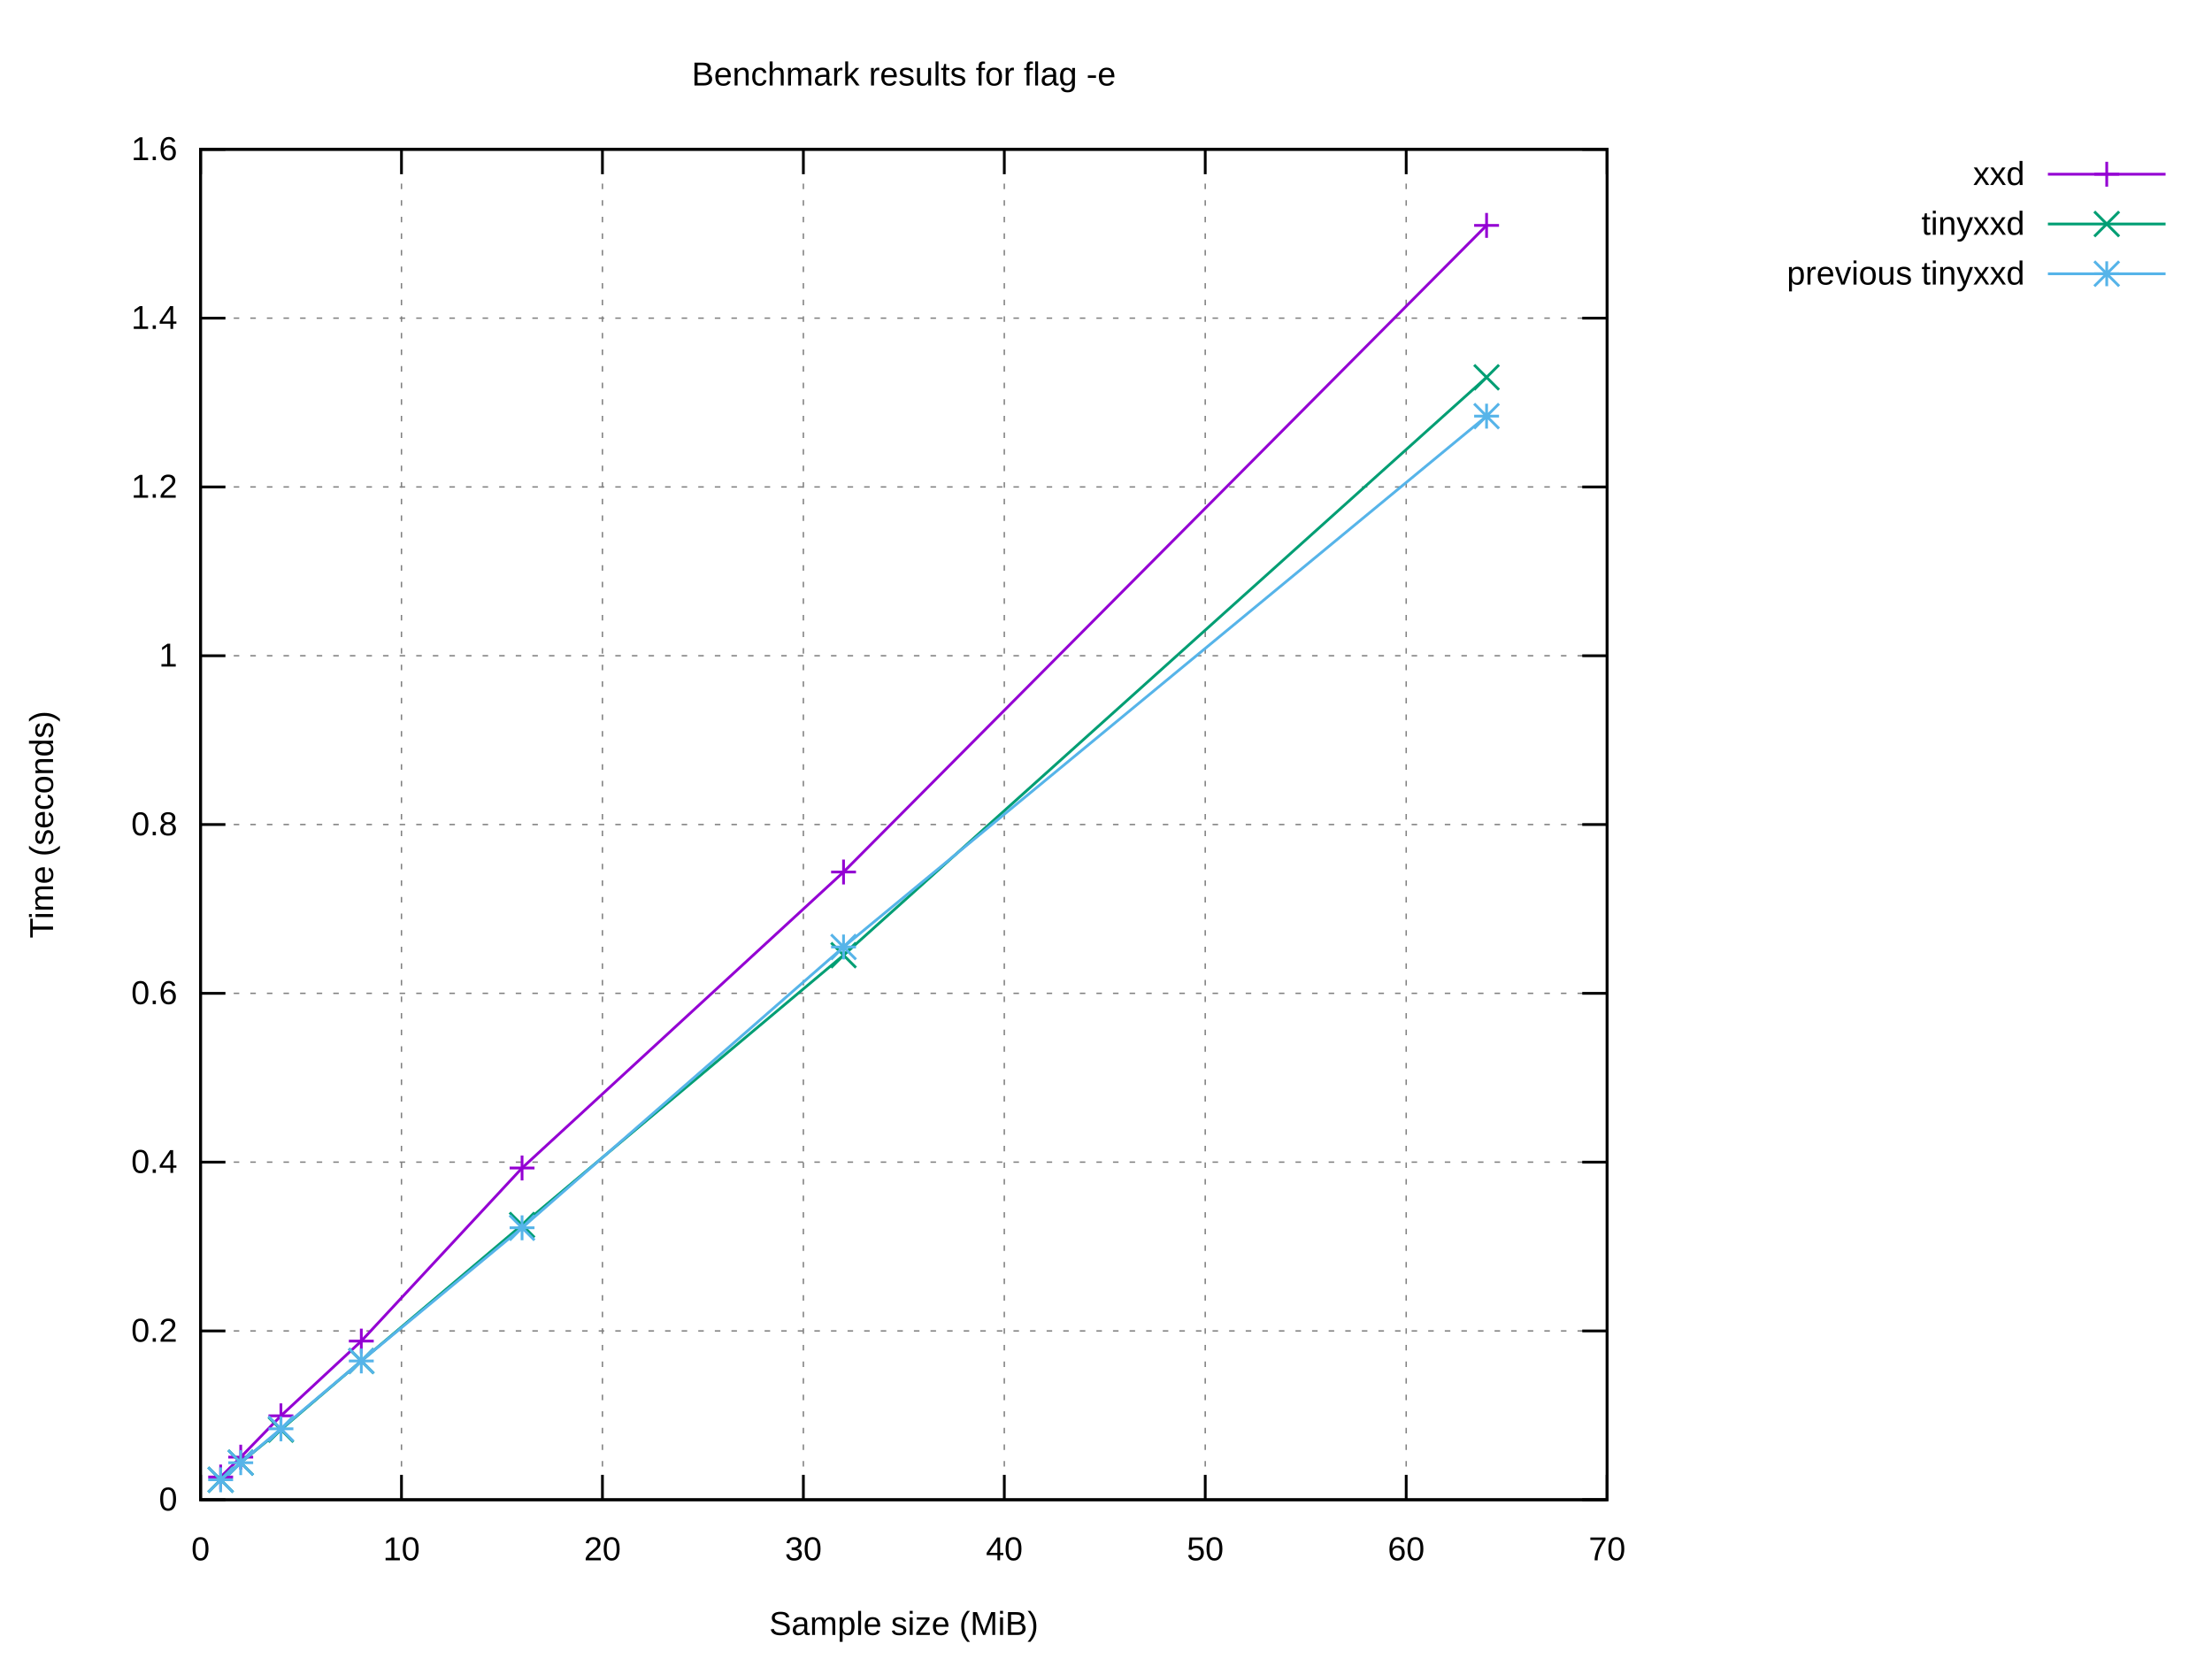
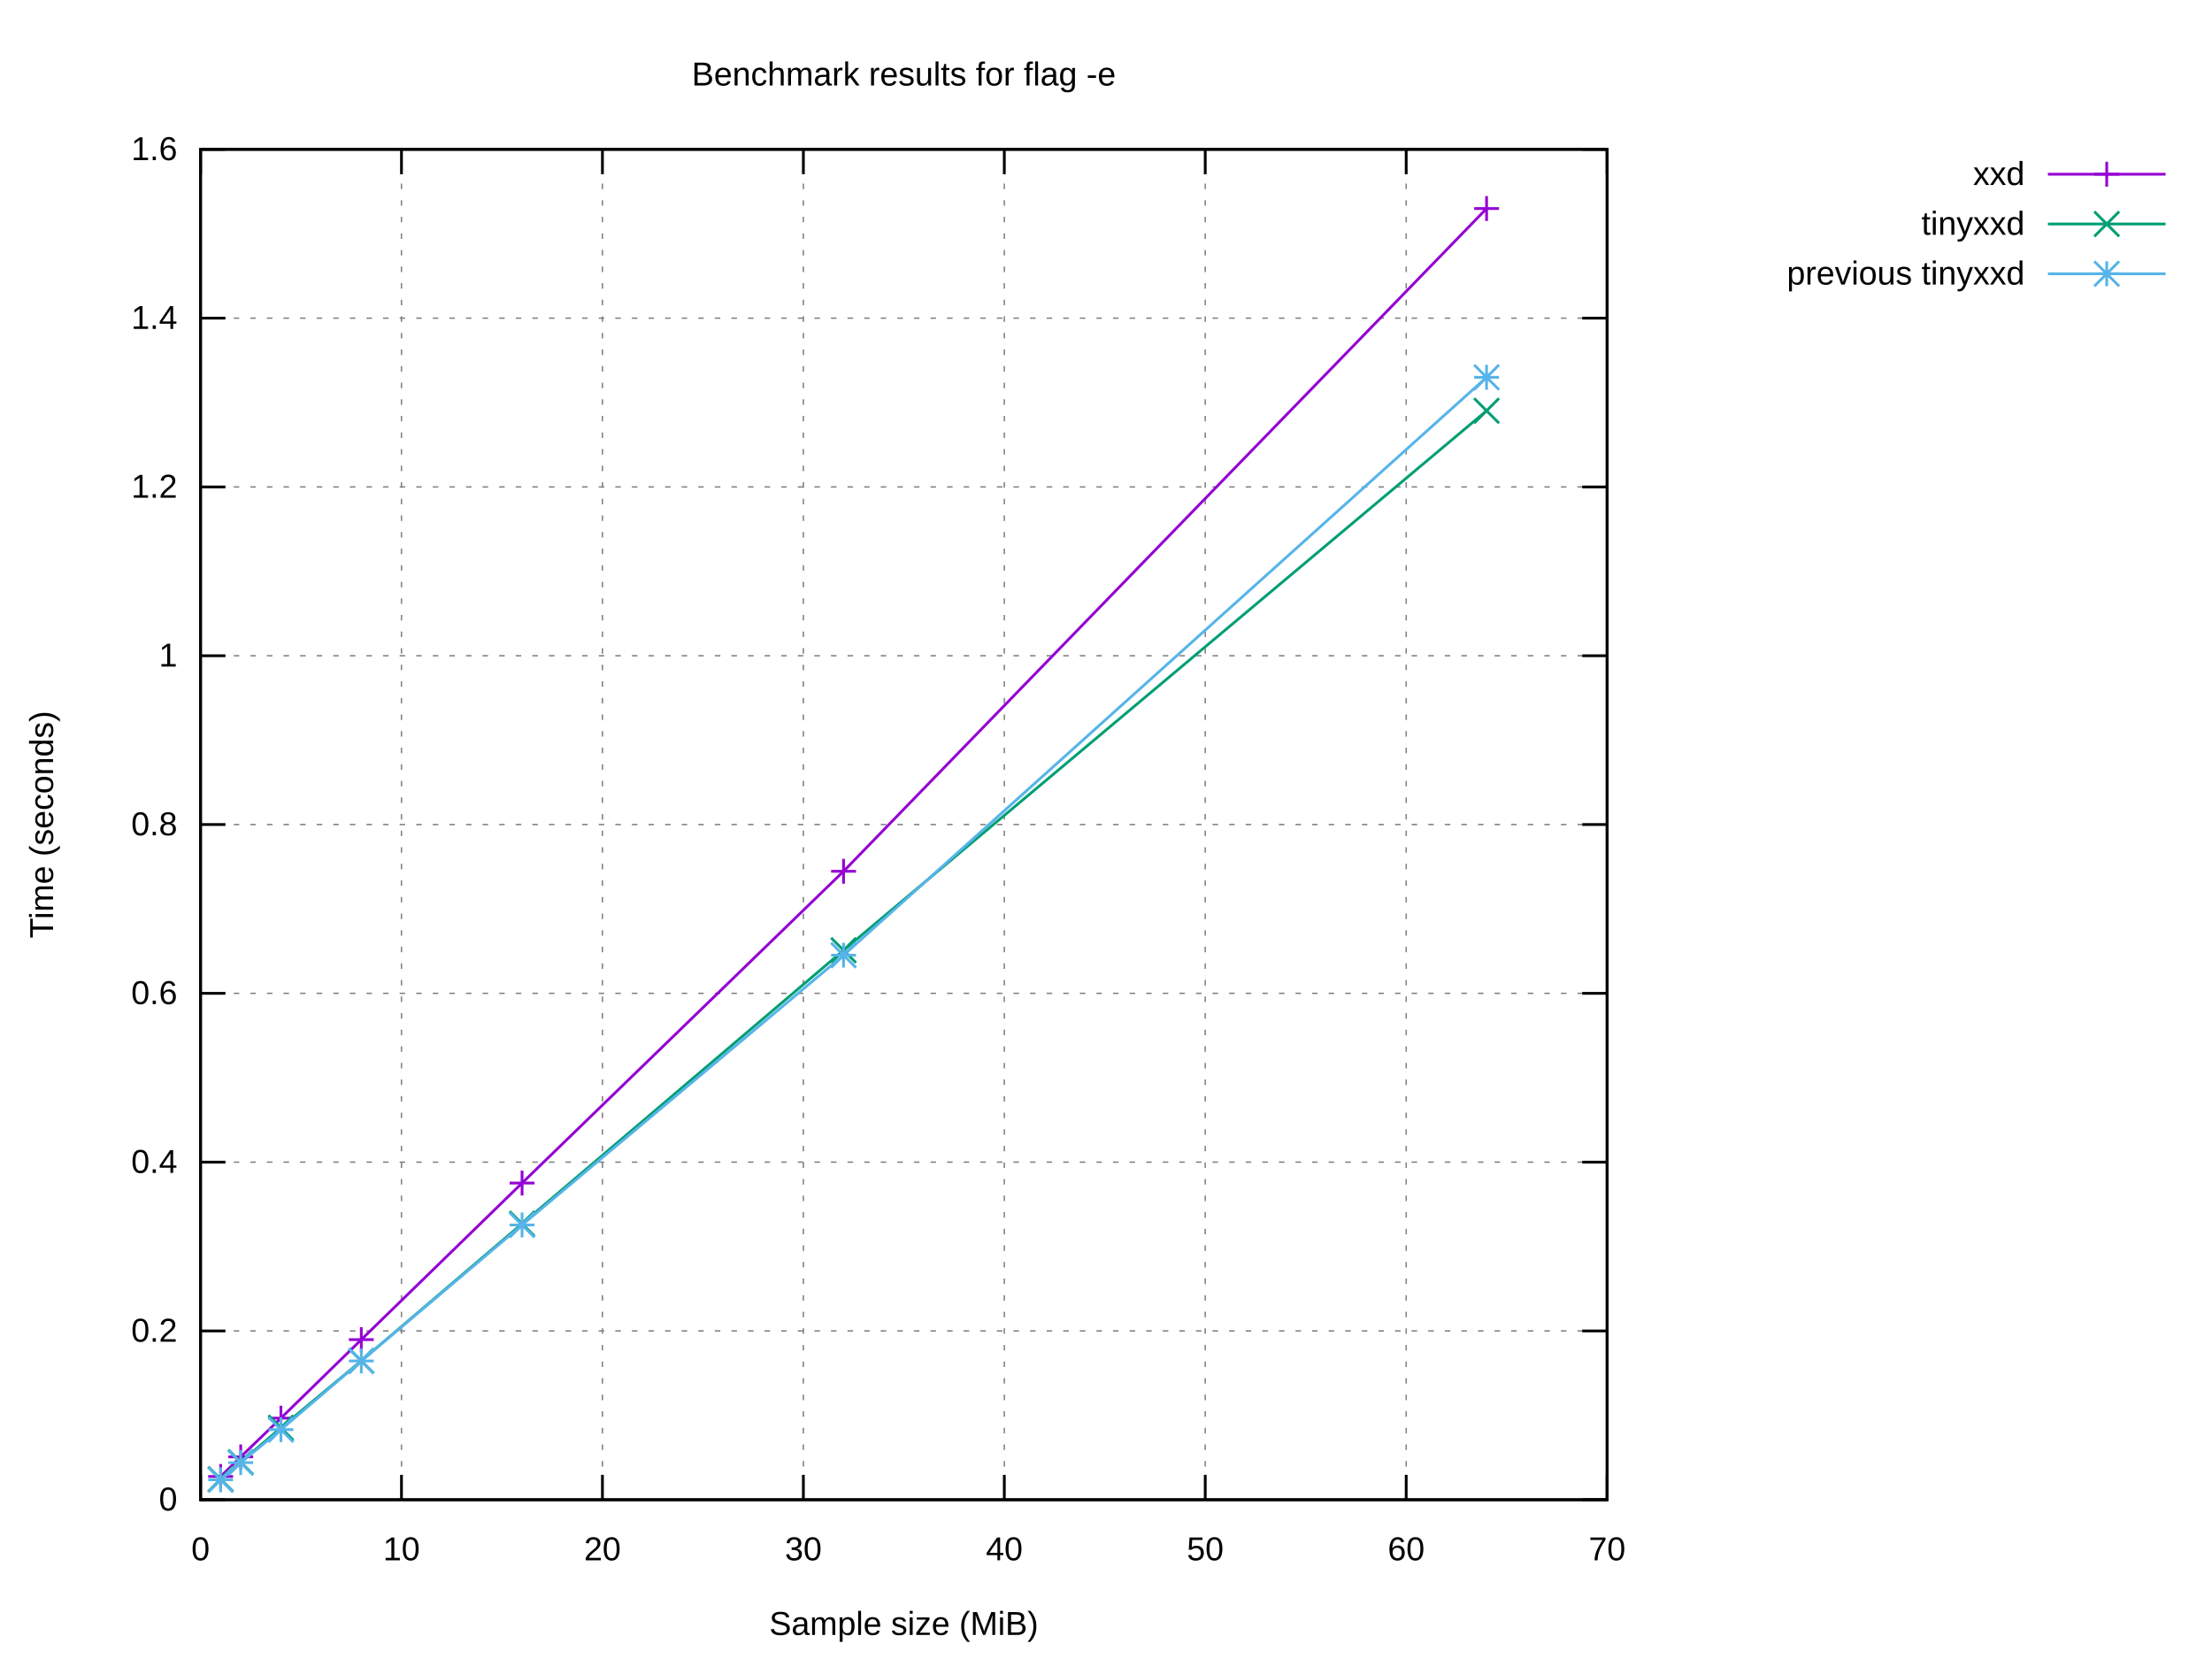
<svg xmlns="http://www.w3.org/2000/svg" xmlns:xlink="http://www.w3.org/1999/xlink" width="800" height="600" viewBox="0 0 800 600">
  <g id="gnuplot_canvas">
    <rect x="0" y="0" width="800" height="600" fill="#ffffff" />
    <defs>
      <circle id="gpDot" r="0.5" stroke-width="0.5" stroke="currentColor" />
      <path id="gpPt0" stroke-width="0.222" stroke="currentColor" d="M-1,0 h2 M0,-1 v2" />
      <path id="gpPt1" stroke-width="0.222" stroke="currentColor" d="M-1,-1 L1,1 M1,-1 L-1,1" />
      <path id="gpPt2" stroke-width="0.222" stroke="currentColor" d="M-1,0 L1,0 M0,-1 L0,1 M-1,-1 L1,1 M-1,1 L1,-1" />
      <rect id="gpPt3" stroke-width="0.222" stroke="currentColor" x="-1" y="-1" width="2" height="2" />
      <rect id="gpPt4" stroke-width="0.222" stroke="currentColor" fill="currentColor" x="-1" y="-1" width="2" height="2" />
      <circle id="gpPt5" stroke-width="0.222" stroke="currentColor" cx="0" cy="0" r="1" />
      <use xlink:href="#gpPt5" id="gpPt6" fill="currentColor" stroke="none" />
      <path id="gpPt7" stroke-width="0.222" stroke="currentColor" d="M0,-1.33 L-1.33,0.67 L1.33,0.67 z" />
      <use xlink:href="#gpPt7" id="gpPt8" fill="currentColor" stroke="none" />
      <use xlink:href="#gpPt7" id="gpPt9" stroke="currentColor" transform="rotate(180)" />
      <use xlink:href="#gpPt9" id="gpPt10" fill="currentColor" stroke="none" />
      <use xlink:href="#gpPt3" id="gpPt11" stroke="currentColor" transform="rotate(45)" />
      <use xlink:href="#gpPt11" id="gpPt12" fill="currentColor" stroke="none" />
      <path id="gpPt13" stroke-width="0.222" stroke="currentColor" d="M0,1.330 L1.265,0.411 L0.782,-1.067 L-0.782,-1.076 L-1.265,0.411 z" />
      <use xlink:href="#gpPt13" id="gpPt14" fill="currentColor" stroke="none" />
      <filter id="textbox" filterUnits="objectBoundingBox" x="0" y="0" height="1" width="1">
        <feFlood flood-color="#FFFFFF" flood-opacity="1" result="bgnd" />
        <feComposite in="SourceGraphic" in2="bgnd" operator="atop" />
      </filter>
      <filter id="greybox" filterUnits="objectBoundingBox" x="0" y="0" height="1" width="1">
        <feFlood flood-color="lightgrey" flood-opacity="1" result="grey" />
        <feComposite in="SourceGraphic" in2="grey" operator="atop" />
      </filter>
    </defs>
    <g fill="none" color="#FFFFFF" stroke="currentColor" stroke-width="1.00" stroke-linecap="butt" stroke-linejoin="miter">
</g>
    <g fill="none" color="black" stroke="currentColor" stroke-width="1.00" stroke-linecap="butt" stroke-linejoin="miter">
</g>
    <g fill="none" color="black" stroke="black" stroke-width="0.50" stroke-linecap="butt" stroke-linejoin="miter">
</g>
    <g fill="none" color="gray" stroke="currentColor" stroke-width="0.50" stroke-linecap="butt" stroke-linejoin="miter">
      <path stroke="gray" stroke-dasharray="2,4" class="gridline" d="M72.53,542.40 L581.24,542.40  " />
    </g>
    <g fill="none" color="gray" stroke="gray" stroke-width="1.00" stroke-linecap="butt" stroke-linejoin="miter">
</g>
    <g fill="none" color="black" stroke="currentColor" stroke-width="1.00" stroke-linecap="butt" stroke-linejoin="miter">
      <path stroke="black" d="M72.53,542.40 L81.53,542.40 M581.24,542.40 L572.24,542.40  " />
      <g transform="translate(64.14,546.30)" stroke="none" fill="black" font-family="Arial" font-size="12.00" text-anchor="end">
        <text>
          <tspan font-family="Arial"> 0</tspan>
        </text>
      </g>
    </g>
    <g fill="none" color="black" stroke="currentColor" stroke-width="1.00" stroke-linecap="butt" stroke-linejoin="miter">
</g>
    <g fill="none" color="black" stroke="black" stroke-width="0.50" stroke-linecap="butt" stroke-linejoin="miter">
</g>
    <g fill="none" color="gray" stroke="currentColor" stroke-width="0.50" stroke-linecap="butt" stroke-linejoin="miter">
      <path stroke="gray" stroke-dasharray="2,4" class="gridline" d="M72.53,481.35 L581.24,481.35  " />
    </g>
    <g fill="none" color="gray" stroke="gray" stroke-width="1.00" stroke-linecap="butt" stroke-linejoin="miter">
</g>
    <g fill="none" color="black" stroke="currentColor" stroke-width="1.00" stroke-linecap="butt" stroke-linejoin="miter">
      <path stroke="black" d="M72.53,481.35 L81.53,481.35 M581.24,481.35 L572.24,481.35  " />
      <g transform="translate(64.14,485.25)" stroke="none" fill="black" font-family="Arial" font-size="12.00" text-anchor="end">
        <text>
          <tspan font-family="Arial"> 0.2</tspan>
        </text>
      </g>
    </g>
    <g fill="none" color="black" stroke="currentColor" stroke-width="1.00" stroke-linecap="butt" stroke-linejoin="miter">
</g>
    <g fill="none" color="black" stroke="black" stroke-width="0.50" stroke-linecap="butt" stroke-linejoin="miter">
</g>
    <g fill="none" color="gray" stroke="currentColor" stroke-width="0.50" stroke-linecap="butt" stroke-linejoin="miter">
      <path stroke="gray" stroke-dasharray="2,4" class="gridline" d="M72.53,420.30 L581.24,420.30  " />
    </g>
    <g fill="none" color="gray" stroke="gray" stroke-width="1.00" stroke-linecap="butt" stroke-linejoin="miter">
</g>
    <g fill="none" color="black" stroke="currentColor" stroke-width="1.00" stroke-linecap="butt" stroke-linejoin="miter">
      <path stroke="black" d="M72.53,420.30 L81.53,420.30 M581.24,420.30 L572.24,420.30  " />
      <g transform="translate(64.14,424.20)" stroke="none" fill="black" font-family="Arial" font-size="12.00" text-anchor="end">
        <text>
          <tspan font-family="Arial"> 0.4</tspan>
        </text>
      </g>
    </g>
    <g fill="none" color="black" stroke="currentColor" stroke-width="1.00" stroke-linecap="butt" stroke-linejoin="miter">
</g>
    <g fill="none" color="black" stroke="black" stroke-width="0.50" stroke-linecap="butt" stroke-linejoin="miter">
</g>
    <g fill="none" color="gray" stroke="currentColor" stroke-width="0.50" stroke-linecap="butt" stroke-linejoin="miter">
      <path stroke="gray" stroke-dasharray="2,4" class="gridline" d="M72.53,359.25 L581.24,359.25  " />
    </g>
    <g fill="none" color="gray" stroke="gray" stroke-width="1.00" stroke-linecap="butt" stroke-linejoin="miter">
</g>
    <g fill="none" color="black" stroke="currentColor" stroke-width="1.00" stroke-linecap="butt" stroke-linejoin="miter">
      <path stroke="black" d="M72.53,359.25 L81.53,359.25 M581.24,359.25 L572.24,359.25  " />
      <g transform="translate(64.14,363.15)" stroke="none" fill="black" font-family="Arial" font-size="12.00" text-anchor="end">
        <text>
          <tspan font-family="Arial"> 0.6</tspan>
        </text>
      </g>
    </g>
    <g fill="none" color="black" stroke="currentColor" stroke-width="1.00" stroke-linecap="butt" stroke-linejoin="miter">
</g>
    <g fill="none" color="black" stroke="black" stroke-width="0.50" stroke-linecap="butt" stroke-linejoin="miter">
</g>
    <g fill="none" color="gray" stroke="currentColor" stroke-width="0.50" stroke-linecap="butt" stroke-linejoin="miter">
      <path stroke="gray" stroke-dasharray="2,4" class="gridline" d="M72.53,298.20 L581.24,298.20  " />
    </g>
    <g fill="none" color="gray" stroke="gray" stroke-width="1.00" stroke-linecap="butt" stroke-linejoin="miter">
</g>
    <g fill="none" color="black" stroke="currentColor" stroke-width="1.00" stroke-linecap="butt" stroke-linejoin="miter">
      <path stroke="black" d="M72.53,298.20 L81.53,298.20 M581.24,298.20 L572.24,298.20  " />
      <g transform="translate(64.14,302.10)" stroke="none" fill="black" font-family="Arial" font-size="12.00" text-anchor="end">
        <text>
          <tspan font-family="Arial"> 0.8</tspan>
        </text>
      </g>
    </g>
    <g fill="none" color="black" stroke="currentColor" stroke-width="1.00" stroke-linecap="butt" stroke-linejoin="miter">
</g>
    <g fill="none" color="black" stroke="black" stroke-width="0.50" stroke-linecap="butt" stroke-linejoin="miter">
</g>
    <g fill="none" color="gray" stroke="currentColor" stroke-width="0.50" stroke-linecap="butt" stroke-linejoin="miter">
      <path stroke="gray" stroke-dasharray="2,4" class="gridline" d="M72.53,237.16 L581.24,237.16  " />
    </g>
    <g fill="none" color="gray" stroke="gray" stroke-width="1.00" stroke-linecap="butt" stroke-linejoin="miter">
</g>
    <g fill="none" color="black" stroke="currentColor" stroke-width="1.00" stroke-linecap="butt" stroke-linejoin="miter">
      <path stroke="black" d="M72.53,237.16 L81.53,237.16 M581.24,237.16 L572.24,237.16  " />
      <g transform="translate(64.14,241.06)" stroke="none" fill="black" font-family="Arial" font-size="12.00" text-anchor="end">
        <text>
          <tspan font-family="Arial"> 1</tspan>
        </text>
      </g>
    </g>
    <g fill="none" color="black" stroke="currentColor" stroke-width="1.00" stroke-linecap="butt" stroke-linejoin="miter">
</g>
    <g fill="none" color="black" stroke="black" stroke-width="0.50" stroke-linecap="butt" stroke-linejoin="miter">
</g>
    <g fill="none" color="gray" stroke="currentColor" stroke-width="0.50" stroke-linecap="butt" stroke-linejoin="miter">
      <path stroke="gray" stroke-dasharray="2,4" class="gridline" d="M72.53,176.11 L581.24,176.11  " />
    </g>
    <g fill="none" color="gray" stroke="gray" stroke-width="1.00" stroke-linecap="butt" stroke-linejoin="miter">
</g>
    <g fill="none" color="black" stroke="currentColor" stroke-width="1.00" stroke-linecap="butt" stroke-linejoin="miter">
      <path stroke="black" d="M72.53,176.11 L81.53,176.11 M581.24,176.11 L572.24,176.11  " />
      <g transform="translate(64.14,180.01)" stroke="none" fill="black" font-family="Arial" font-size="12.00" text-anchor="end">
        <text>
          <tspan font-family="Arial"> 1.2</tspan>
        </text>
      </g>
    </g>
    <g fill="none" color="black" stroke="currentColor" stroke-width="1.00" stroke-linecap="butt" stroke-linejoin="miter">
</g>
    <g fill="none" color="black" stroke="black" stroke-width="0.50" stroke-linecap="butt" stroke-linejoin="miter">
</g>
    <g fill="none" color="gray" stroke="currentColor" stroke-width="0.50" stroke-linecap="butt" stroke-linejoin="miter">
      <path stroke="gray" stroke-dasharray="2,4" class="gridline" d="M72.53,115.06 L581.24,115.06  " />
    </g>
    <g fill="none" color="gray" stroke="gray" stroke-width="1.00" stroke-linecap="butt" stroke-linejoin="miter">
</g>
    <g fill="none" color="black" stroke="currentColor" stroke-width="1.00" stroke-linecap="butt" stroke-linejoin="miter">
      <path stroke="black" d="M72.53,115.06 L81.53,115.06 M581.24,115.06 L572.24,115.06  " />
      <g transform="translate(64.14,118.96)" stroke="none" fill="black" font-family="Arial" font-size="12.00" text-anchor="end">
        <text>
          <tspan font-family="Arial"> 1.4</tspan>
        </text>
      </g>
    </g>
    <g fill="none" color="black" stroke="currentColor" stroke-width="1.00" stroke-linecap="butt" stroke-linejoin="miter">
</g>
    <g fill="none" color="black" stroke="black" stroke-width="0.50" stroke-linecap="butt" stroke-linejoin="miter">
</g>
    <g fill="none" color="gray" stroke="currentColor" stroke-width="0.50" stroke-linecap="butt" stroke-linejoin="miter">
      <path stroke="gray" stroke-dasharray="2,4" class="gridline" d="M72.53,54.01 L581.24,54.01  " />
    </g>
    <g fill="none" color="gray" stroke="gray" stroke-width="1.00" stroke-linecap="butt" stroke-linejoin="miter">
</g>
    <g fill="none" color="black" stroke="currentColor" stroke-width="1.00" stroke-linecap="butt" stroke-linejoin="miter">
      <path stroke="black" d="M72.53,54.01 L81.53,54.01 M581.24,54.01 L572.24,54.01  " />
      <g transform="translate(64.14,57.91)" stroke="none" fill="black" font-family="Arial" font-size="12.00" text-anchor="end">
        <text>
          <tspan font-family="Arial"> 1.6</tspan>
        </text>
      </g>
    </g>
    <g fill="none" color="black" stroke="currentColor" stroke-width="1.00" stroke-linecap="butt" stroke-linejoin="miter">
</g>
    <g fill="none" color="black" stroke="black" stroke-width="0.50" stroke-linecap="butt" stroke-linejoin="miter">
</g>
    <g fill="none" color="gray" stroke="currentColor" stroke-width="0.50" stroke-linecap="butt" stroke-linejoin="miter">
      <path stroke="gray" stroke-dasharray="2,4" class="gridline" d="M72.53,542.40 L72.53,54.01  " />
    </g>
    <g fill="none" color="gray" stroke="gray" stroke-width="1.00" stroke-linecap="butt" stroke-linejoin="miter">
</g>
    <g fill="none" color="black" stroke="currentColor" stroke-width="1.00" stroke-linecap="butt" stroke-linejoin="miter">
      <path stroke="black" d="M72.53,542.40 L72.53,533.40 M72.53,54.01 L72.53,63.01  " />
      <g transform="translate(72.53,564.30)" stroke="none" fill="black" font-family="Arial" font-size="12.00" text-anchor="middle">
        <text>
          <tspan font-family="Arial"> 0</tspan>
        </text>
      </g>
    </g>
    <g fill="none" color="black" stroke="currentColor" stroke-width="1.00" stroke-linecap="butt" stroke-linejoin="miter">
</g>
    <g fill="none" color="black" stroke="black" stroke-width="0.50" stroke-linecap="butt" stroke-linejoin="miter">
</g>
    <g fill="none" color="gray" stroke="currentColor" stroke-width="0.50" stroke-linecap="butt" stroke-linejoin="miter">
      <path stroke="gray" stroke-dasharray="2,4" class="gridline" d="M145.20,542.40 L145.20,54.01  " />
    </g>
    <g fill="none" color="gray" stroke="gray" stroke-width="1.00" stroke-linecap="butt" stroke-linejoin="miter">
</g>
    <g fill="none" color="black" stroke="currentColor" stroke-width="1.00" stroke-linecap="butt" stroke-linejoin="miter">
      <path stroke="black" d="M145.20,542.40 L145.20,533.40 M145.20,54.01 L145.20,63.01  " />
      <g transform="translate(145.20,564.30)" stroke="none" fill="black" font-family="Arial" font-size="12.00" text-anchor="middle">
        <text>
          <tspan font-family="Arial"> 10</tspan>
        </text>
      </g>
    </g>
    <g fill="none" color="black" stroke="currentColor" stroke-width="1.00" stroke-linecap="butt" stroke-linejoin="miter">
</g>
    <g fill="none" color="black" stroke="black" stroke-width="0.50" stroke-linecap="butt" stroke-linejoin="miter">
</g>
    <g fill="none" color="gray" stroke="currentColor" stroke-width="0.50" stroke-linecap="butt" stroke-linejoin="miter">
      <path stroke="gray" stroke-dasharray="2,4" class="gridline" d="M217.88,542.40 L217.88,54.01  " />
    </g>
    <g fill="none" color="gray" stroke="gray" stroke-width="1.00" stroke-linecap="butt" stroke-linejoin="miter">
</g>
    <g fill="none" color="black" stroke="currentColor" stroke-width="1.00" stroke-linecap="butt" stroke-linejoin="miter">
      <path stroke="black" d="M217.88,542.40 L217.88,533.40 M217.88,54.01 L217.88,63.01  " />
      <g transform="translate(217.88,564.30)" stroke="none" fill="black" font-family="Arial" font-size="12.00" text-anchor="middle">
        <text>
          <tspan font-family="Arial"> 20</tspan>
        </text>
      </g>
    </g>
    <g fill="none" color="black" stroke="currentColor" stroke-width="1.00" stroke-linecap="butt" stroke-linejoin="miter">
</g>
    <g fill="none" color="black" stroke="black" stroke-width="0.50" stroke-linecap="butt" stroke-linejoin="miter">
</g>
    <g fill="none" color="gray" stroke="currentColor" stroke-width="0.50" stroke-linecap="butt" stroke-linejoin="miter">
      <path stroke="gray" stroke-dasharray="2,4" class="gridline" d="M290.55,542.40 L290.55,54.01  " />
    </g>
    <g fill="none" color="gray" stroke="gray" stroke-width="1.00" stroke-linecap="butt" stroke-linejoin="miter">
</g>
    <g fill="none" color="black" stroke="currentColor" stroke-width="1.00" stroke-linecap="butt" stroke-linejoin="miter">
      <path stroke="black" d="M290.55,542.40 L290.55,533.40 M290.55,54.01 L290.55,63.01  " />
      <g transform="translate(290.55,564.30)" stroke="none" fill="black" font-family="Arial" font-size="12.00" text-anchor="middle">
        <text>
          <tspan font-family="Arial"> 30</tspan>
        </text>
      </g>
    </g>
    <g fill="none" color="black" stroke="currentColor" stroke-width="1.00" stroke-linecap="butt" stroke-linejoin="miter">
</g>
    <g fill="none" color="black" stroke="black" stroke-width="0.50" stroke-linecap="butt" stroke-linejoin="miter">
</g>
    <g fill="none" color="gray" stroke="currentColor" stroke-width="0.50" stroke-linecap="butt" stroke-linejoin="miter">
      <path stroke="gray" stroke-dasharray="2,4" class="gridline" d="M363.22,542.40 L363.22,54.01  " />
    </g>
    <g fill="none" color="gray" stroke="gray" stroke-width="1.00" stroke-linecap="butt" stroke-linejoin="miter">
</g>
    <g fill="none" color="black" stroke="currentColor" stroke-width="1.00" stroke-linecap="butt" stroke-linejoin="miter">
      <path stroke="black" d="M363.22,542.40 L363.22,533.40 M363.22,54.01 L363.22,63.01  " />
      <g transform="translate(363.22,564.30)" stroke="none" fill="black" font-family="Arial" font-size="12.00" text-anchor="middle">
        <text>
          <tspan font-family="Arial"> 40</tspan>
        </text>
      </g>
    </g>
    <g fill="none" color="black" stroke="currentColor" stroke-width="1.00" stroke-linecap="butt" stroke-linejoin="miter">
</g>
    <g fill="none" color="black" stroke="black" stroke-width="0.50" stroke-linecap="butt" stroke-linejoin="miter">
</g>
    <g fill="none" color="gray" stroke="currentColor" stroke-width="0.50" stroke-linecap="butt" stroke-linejoin="miter">
      <path stroke="gray" stroke-dasharray="2,4" class="gridline" d="M435.89,542.40 L435.89,54.01  " />
    </g>
    <g fill="none" color="gray" stroke="gray" stroke-width="1.00" stroke-linecap="butt" stroke-linejoin="miter">
</g>
    <g fill="none" color="black" stroke="currentColor" stroke-width="1.00" stroke-linecap="butt" stroke-linejoin="miter">
      <path stroke="black" d="M435.89,542.40 L435.89,533.40 M435.89,54.01 L435.89,63.01  " />
      <g transform="translate(435.89,564.30)" stroke="none" fill="black" font-family="Arial" font-size="12.00" text-anchor="middle">
        <text>
          <tspan font-family="Arial"> 50</tspan>
        </text>
      </g>
    </g>
    <g fill="none" color="black" stroke="currentColor" stroke-width="1.00" stroke-linecap="butt" stroke-linejoin="miter">
</g>
    <g fill="none" color="black" stroke="black" stroke-width="0.50" stroke-linecap="butt" stroke-linejoin="miter">
</g>
    <g fill="none" color="gray" stroke="currentColor" stroke-width="0.50" stroke-linecap="butt" stroke-linejoin="miter">
      <path stroke="gray" stroke-dasharray="2,4" class="gridline" d="M508.57,542.40 L508.57,54.01  " />
    </g>
    <g fill="none" color="gray" stroke="gray" stroke-width="1.00" stroke-linecap="butt" stroke-linejoin="miter">
</g>
    <g fill="none" color="black" stroke="currentColor" stroke-width="1.00" stroke-linecap="butt" stroke-linejoin="miter">
      <path stroke="black" d="M508.57,542.40 L508.57,533.40 M508.57,54.01 L508.57,63.01  " />
      <g transform="translate(508.57,564.30)" stroke="none" fill="black" font-family="Arial" font-size="12.00" text-anchor="middle">
        <text>
          <tspan font-family="Arial"> 60</tspan>
        </text>
      </g>
    </g>
    <g fill="none" color="black" stroke="currentColor" stroke-width="1.00" stroke-linecap="butt" stroke-linejoin="miter">
</g>
    <g fill="none" color="black" stroke="black" stroke-width="0.50" stroke-linecap="butt" stroke-linejoin="miter">
</g>
    <g fill="none" color="gray" stroke="currentColor" stroke-width="0.50" stroke-linecap="butt" stroke-linejoin="miter">
      <path stroke="gray" stroke-dasharray="2,4" class="gridline" d="M581.24,542.40 L581.24,54.01  " />
    </g>
    <g fill="none" color="gray" stroke="gray" stroke-width="1.00" stroke-linecap="butt" stroke-linejoin="miter">
</g>
    <g fill="none" color="black" stroke="currentColor" stroke-width="1.00" stroke-linecap="butt" stroke-linejoin="miter">
      <path stroke="black" d="M581.24,542.40 L581.24,533.40 M581.24,54.01 L581.24,63.01  " />
      <g transform="translate(581.24,564.30)" stroke="none" fill="black" font-family="Arial" font-size="12.00" text-anchor="middle">
        <text>
          <tspan font-family="Arial"> 70</tspan>
        </text>
      </g>
    </g>
    <g fill="none" color="black" stroke="currentColor" stroke-width="1.00" stroke-linecap="butt" stroke-linejoin="miter">
</g>
    <g fill="none" color="black" stroke="currentColor" stroke-width="1.00" stroke-linecap="butt" stroke-linejoin="miter">
      <path stroke="black" d="M72.53,54.01 L72.53,542.40 L581.24,542.40 L581.24,54.01 L72.53,54.01 Z  " />
    </g>
    <g fill="none" color="black" stroke="currentColor" stroke-width="1.00" stroke-linecap="butt" stroke-linejoin="miter">
</g>
    <g id="gnuplot_plot_1">
      <g fill="none" color="black" stroke="currentColor" stroke-width="1.00" stroke-linecap="butt" stroke-linejoin="miter">
        <g transform="translate(732.26,66.91)" stroke="none" fill="black" font-family="Arial" font-size="12.00" text-anchor="end">
          <text>
            <tspan font-family="Arial">xxd</tspan>
          </text>
        </g>
      </g>
      <g fill="none" color="black" stroke="currentColor" stroke-width="1.00" stroke-linecap="butt" stroke-linejoin="miter">
-         <path stroke="rgb(148,   0, 211)" d="M740.65,63.01 L783.21,63.01 M537.64,81.52 L305.08,315.37 L188.81,422.42 L130.67,485.02 L101.60,512.05 L87.06,527.00   L79.80,534.18  " />
-         <use xlink:href="#gpPt0" transform="translate(537.64,81.52) scale(4.50)" color="rgb(148,   0, 211)" />
-         <use xlink:href="#gpPt0" transform="translate(305.08,315.37) scale(4.50)" color="rgb(148,   0, 211)" />
-         <use xlink:href="#gpPt0" transform="translate(188.81,422.42) scale(4.50)" color="rgb(148,   0, 211)" />
-         <use xlink:href="#gpPt0" transform="translate(130.67,485.02) scale(4.50)" color="rgb(148,   0, 211)" />
-         <use xlink:href="#gpPt0" transform="translate(101.60,512.05) scale(4.50)" color="rgb(148,   0, 211)" />
-         <use xlink:href="#gpPt0" transform="translate(87.06,527.00) scale(4.50)" color="rgb(148,   0, 211)" />
-         <use xlink:href="#gpPt0" transform="translate(79.80,534.18) scale(4.50)" color="rgb(148,   0, 211)" />
+         <path stroke="rgb(148,   0, 211)" d="M740.65,63.01 L783.21,63.01 M537.64,75.42 L305.08,315.11 L188.81,427.87 L130.67,484.49 L101.60,512.89 L87.06,526.90   L79.80,533.99  " />
+         <use xlink:href="#gpPt0" transform="translate(537.64,75.42) scale(4.50)" color="rgb(148,   0, 211)" />
+         <use xlink:href="#gpPt0" transform="translate(305.08,315.11) scale(4.50)" color="rgb(148,   0, 211)" />
+         <use xlink:href="#gpPt0" transform="translate(188.81,427.87) scale(4.50)" color="rgb(148,   0, 211)" />
+         <use xlink:href="#gpPt0" transform="translate(130.67,484.49) scale(4.50)" color="rgb(148,   0, 211)" />
+         <use xlink:href="#gpPt0" transform="translate(101.60,512.89) scale(4.50)" color="rgb(148,   0, 211)" />
+         <use xlink:href="#gpPt0" transform="translate(87.06,526.90) scale(4.50)" color="rgb(148,   0, 211)" />
+         <use xlink:href="#gpPt0" transform="translate(79.80,533.99) scale(4.50)" color="rgb(148,   0, 211)" />
        <use xlink:href="#gpPt0" transform="translate(761.93,63.01) scale(4.50)" color="rgb(148,   0, 211)" />
      </g>
    </g>
    <g id="gnuplot_plot_2">
      <g fill="none" color="black" stroke="currentColor" stroke-width="1.00" stroke-linecap="butt" stroke-linejoin="miter">
        <g transform="translate(732.26,84.91)" stroke="none" fill="black" font-family="Arial" font-size="12.00" text-anchor="end">
          <text>
            <tspan font-family="Arial">tinyxxd</tspan>
          </text>
        </g>
      </g>
      <g fill="none" color="black" stroke="currentColor" stroke-width="1.00" stroke-linecap="butt" stroke-linejoin="miter">
-         <path stroke="rgb(  0, 158, 115)" d="M740.65,81.01 L783.21,81.01 M537.64,136.46 L305.08,345.46 L188.81,443.03 L130.67,492.21 L101.60,517.05 L87.06,528.98   L79.80,535.18  " />
-         <use xlink:href="#gpPt1" transform="translate(537.64,136.46) scale(4.50)" color="rgb(  0, 158, 115)" />
-         <use xlink:href="#gpPt1" transform="translate(305.08,345.46) scale(4.50)" color="rgb(  0, 158, 115)" />
-         <use xlink:href="#gpPt1" transform="translate(188.81,443.03) scale(4.50)" color="rgb(  0, 158, 115)" />
-         <use xlink:href="#gpPt1" transform="translate(130.67,492.21) scale(4.50)" color="rgb(  0, 158, 115)" />
-         <use xlink:href="#gpPt1" transform="translate(101.60,517.05) scale(4.50)" color="rgb(  0, 158, 115)" />
-         <use xlink:href="#gpPt1" transform="translate(87.06,528.98) scale(4.50)" color="rgb(  0, 158, 115)" />
-         <use xlink:href="#gpPt1" transform="translate(79.80,535.18) scale(4.50)" color="rgb(  0, 158, 115)" />
+         <path stroke="rgb(  0, 158, 115)" d="M740.65,81.01 L783.21,81.01 M537.64,148.55 L305.08,343.68 L188.81,442.58 L130.67,492.17 L101.60,516.37 L87.06,528.79   L79.80,534.95  " />
+         <use xlink:href="#gpPt1" transform="translate(537.64,148.55) scale(4.50)" color="rgb(  0, 158, 115)" />
+         <use xlink:href="#gpPt1" transform="translate(305.08,343.68) scale(4.50)" color="rgb(  0, 158, 115)" />
+         <use xlink:href="#gpPt1" transform="translate(188.81,442.58) scale(4.50)" color="rgb(  0, 158, 115)" />
+         <use xlink:href="#gpPt1" transform="translate(130.67,492.17) scale(4.50)" color="rgb(  0, 158, 115)" />
+         <use xlink:href="#gpPt1" transform="translate(101.60,516.37) scale(4.50)" color="rgb(  0, 158, 115)" />
+         <use xlink:href="#gpPt1" transform="translate(87.06,528.79) scale(4.50)" color="rgb(  0, 158, 115)" />
+         <use xlink:href="#gpPt1" transform="translate(79.80,534.95) scale(4.50)" color="rgb(  0, 158, 115)" />
        <use xlink:href="#gpPt1" transform="translate(761.93,81.01) scale(4.50)" color="rgb(  0, 158, 115)" />
      </g>
    </g>
    <g id="gnuplot_plot_3">
      <g fill="none" color="black" stroke="currentColor" stroke-width="1.00" stroke-linecap="butt" stroke-linejoin="miter">
        <g transform="translate(732.26,102.91)" stroke="none" fill="black" font-family="Arial" font-size="12.00" text-anchor="end">
          <text>
            <tspan font-family="Arial">previous tinyxxd</tspan>
          </text>
        </g>
      </g>
      <g fill="none" color="black" stroke="currentColor" stroke-width="1.00" stroke-linecap="butt" stroke-linejoin="miter">
-         <path stroke="rgb( 86, 180, 233)" d="M740.65,99.01 L783.21,99.01 M537.64,150.50 L305.08,342.49 L188.81,444.05 L130.67,492.21 L101.60,516.75 L87.06,529.01   L79.80,535.19  " />
-         <use xlink:href="#gpPt2" transform="translate(537.64,150.50) scale(4.50)" color="rgb( 86, 180, 233)" />
-         <use xlink:href="#gpPt2" transform="translate(305.08,342.49) scale(4.50)" color="rgb( 86, 180, 233)" />
-         <use xlink:href="#gpPt2" transform="translate(188.81,444.05) scale(4.50)" color="rgb( 86, 180, 233)" />
+         <path stroke="rgb( 86, 180, 233)" d="M740.65,99.01 L783.21,99.01 M537.64,136.46 L305.08,345.46 L188.81,443.03 L130.67,492.21 L101.60,517.05 L87.06,528.98   L79.80,535.18  " />
+         <use xlink:href="#gpPt2" transform="translate(537.64,136.46) scale(4.50)" color="rgb( 86, 180, 233)" />
+         <use xlink:href="#gpPt2" transform="translate(305.08,345.46) scale(4.50)" color="rgb( 86, 180, 233)" />
+         <use xlink:href="#gpPt2" transform="translate(188.81,443.03) scale(4.50)" color="rgb( 86, 180, 233)" />
        <use xlink:href="#gpPt2" transform="translate(130.67,492.21) scale(4.50)" color="rgb( 86, 180, 233)" />
-         <use xlink:href="#gpPt2" transform="translate(101.60,516.75) scale(4.50)" color="rgb( 86, 180, 233)" />
-         <use xlink:href="#gpPt2" transform="translate(87.06,529.01) scale(4.50)" color="rgb( 86, 180, 233)" />
-         <use xlink:href="#gpPt2" transform="translate(79.80,535.19) scale(4.50)" color="rgb( 86, 180, 233)" />
+         <use xlink:href="#gpPt2" transform="translate(101.60,517.05) scale(4.50)" color="rgb( 86, 180, 233)" />
+         <use xlink:href="#gpPt2" transform="translate(87.06,528.98) scale(4.50)" color="rgb( 86, 180, 233)" />
+         <use xlink:href="#gpPt2" transform="translate(79.80,535.18) scale(4.50)" color="rgb( 86, 180, 233)" />
        <use xlink:href="#gpPt2" transform="translate(761.93,99.01) scale(4.50)" color="rgb( 86, 180, 233)" />
      </g>
    </g>
    <g fill="none" color="#FFFFFF" stroke="rgb( 86, 180, 233)" stroke-width="2.00" stroke-linecap="butt" stroke-linejoin="miter">
</g>
    <g fill="none" color="black" stroke="currentColor" stroke-width="2.00" stroke-linecap="butt" stroke-linejoin="miter">
</g>
    <g fill="none" color="black" stroke="black" stroke-width="1.00" stroke-linecap="butt" stroke-linejoin="miter">
</g>
    <g fill="none" color="black" stroke="currentColor" stroke-width="1.00" stroke-linecap="butt" stroke-linejoin="miter">
      <path stroke="black" d="M72.53,54.01 L72.53,542.40 L581.24,542.40 L581.24,54.01 L72.53,54.01 Z  " />
      <g transform="translate(19.18,298.21) rotate(270.00)" stroke="none" fill="black" font-family="Arial" font-size="12.00" text-anchor="middle">
        <text>
          <tspan font-family="Arial">Time (seconds)</tspan>
        </text>
      </g>
    </g>
    <g fill="none" color="black" stroke="currentColor" stroke-width="1.00" stroke-linecap="butt" stroke-linejoin="miter">
      <g transform="translate(326.88,591.30)" stroke="none" fill="black" font-family="Arial" font-size="12.00" text-anchor="middle">
        <text>
          <tspan font-family="Arial">Sample size (MiB)</tspan>
        </text>
      </g>
    </g>
    <g fill="none" color="black" stroke="currentColor" stroke-width="1.00" stroke-linecap="butt" stroke-linejoin="miter">
</g>
    <g fill="none" color="black" stroke="currentColor" stroke-width="1.00" stroke-linecap="butt" stroke-linejoin="miter">
      <g transform="translate(326.88,30.91)" stroke="none" fill="black" font-family="Arial" font-size="12.00" text-anchor="middle">
        <text>
          <tspan font-family="Arial">Benchmark results for flag -e</tspan>
        </text>
      </g>
    </g>
    <g fill="none" color="black" stroke="currentColor" stroke-width="1.00" stroke-linecap="butt" stroke-linejoin="miter">
</g>
  </g>
</svg>
